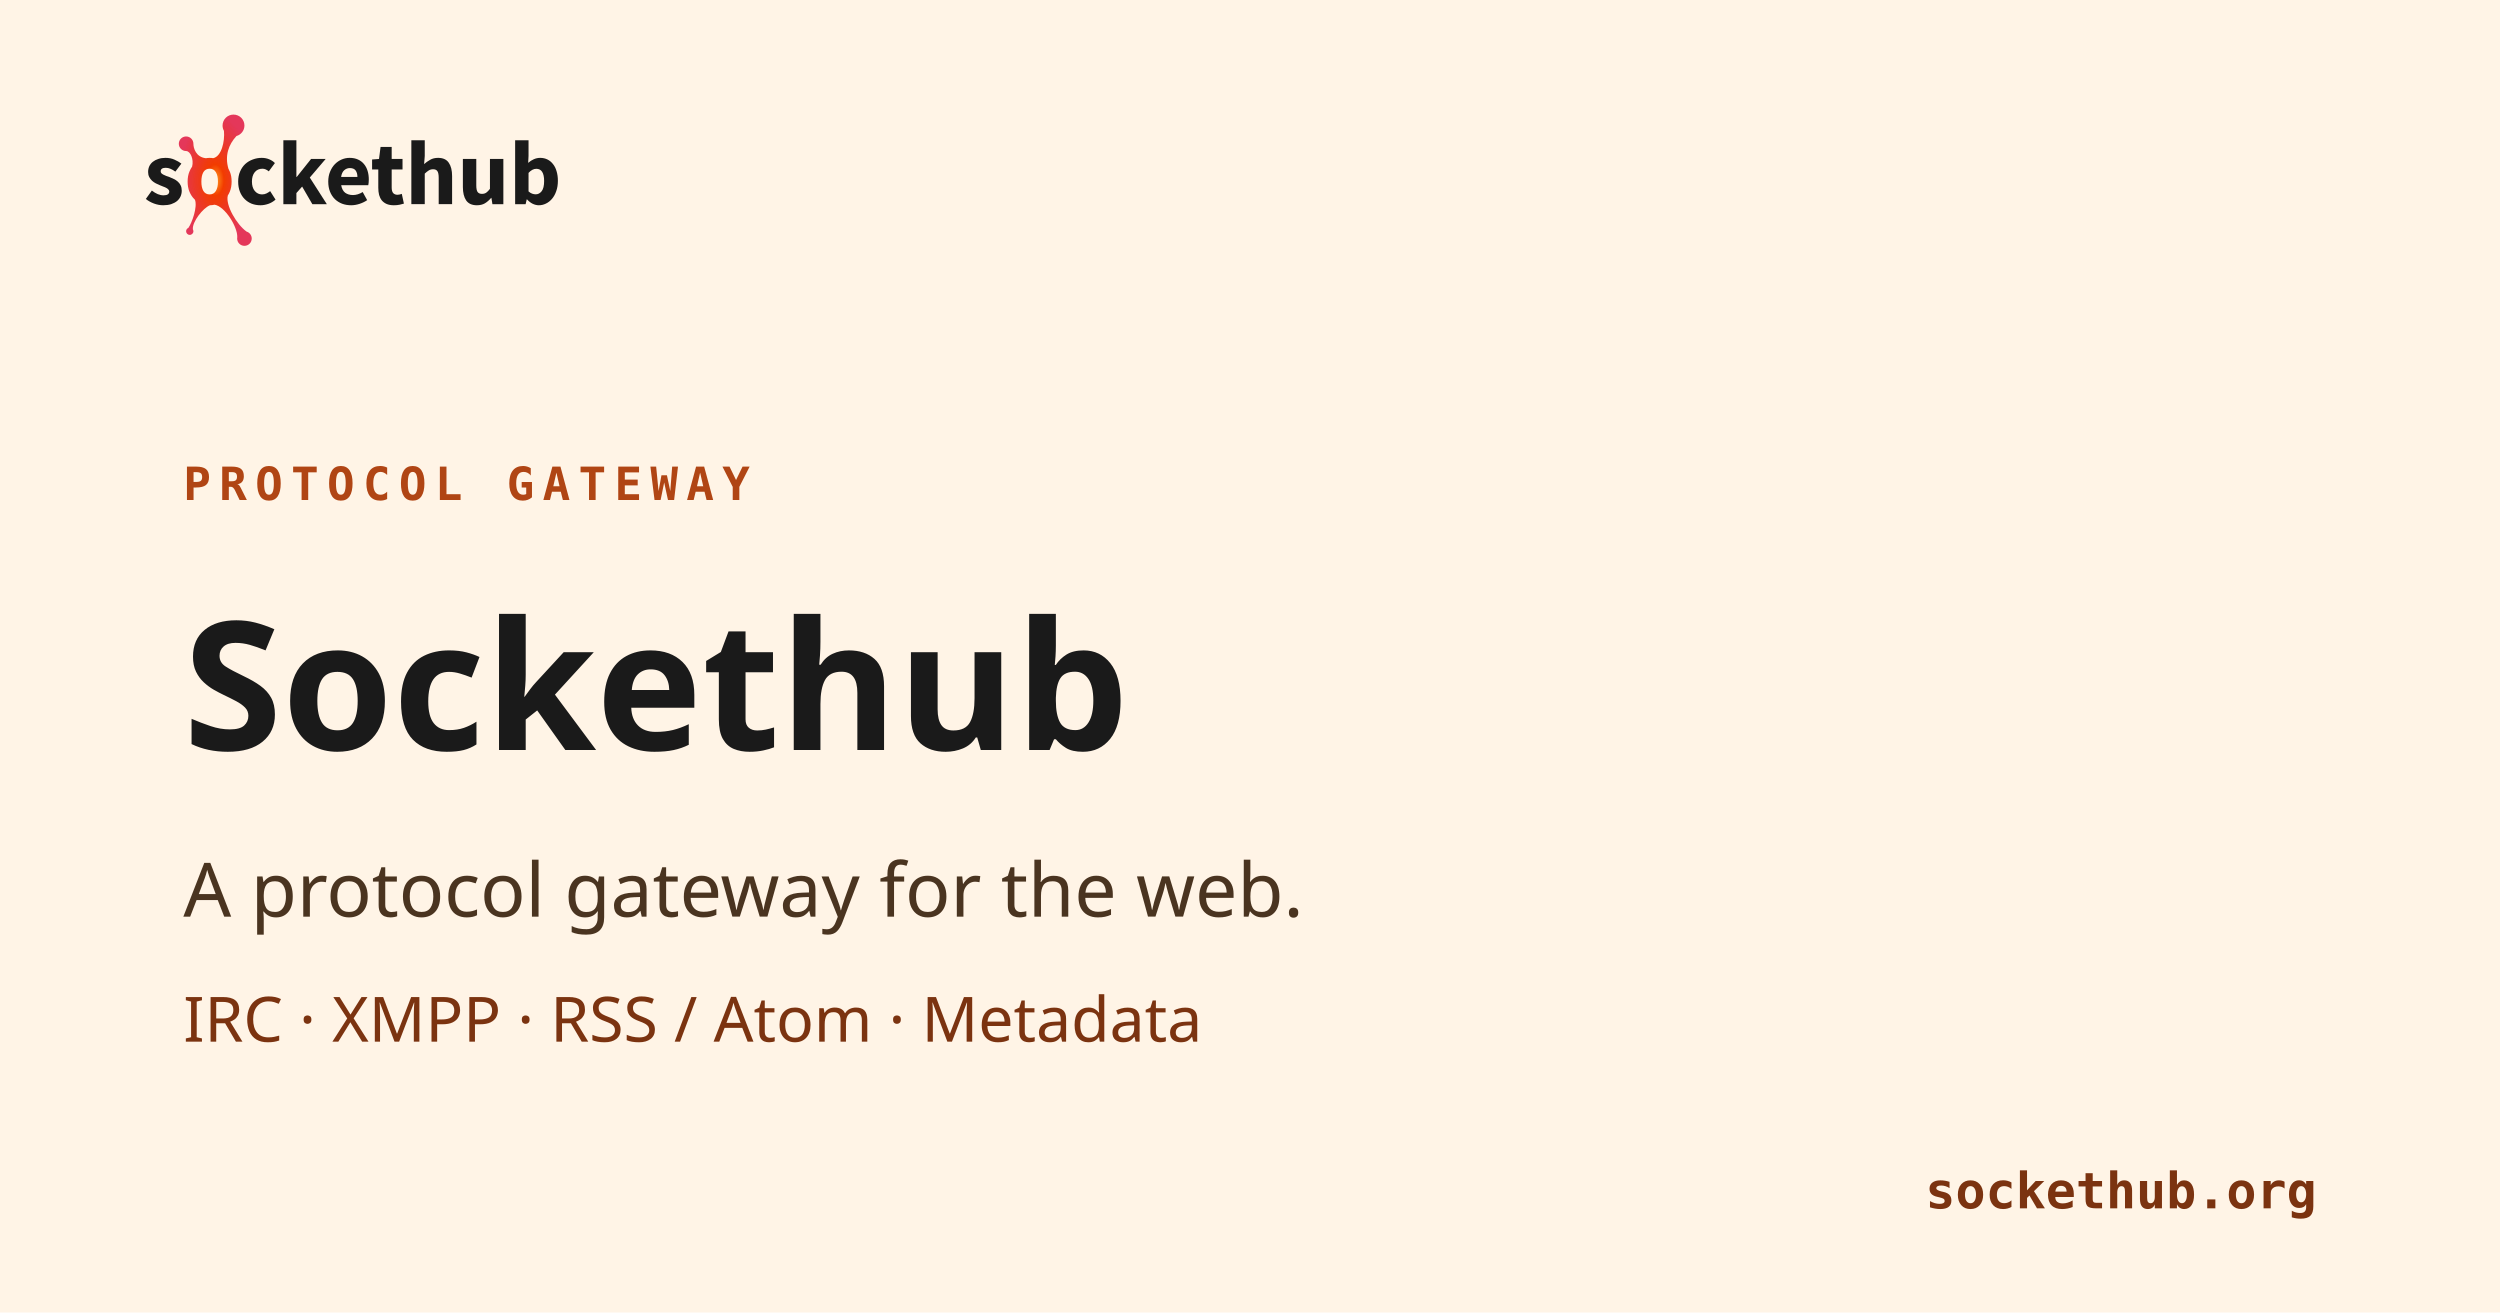
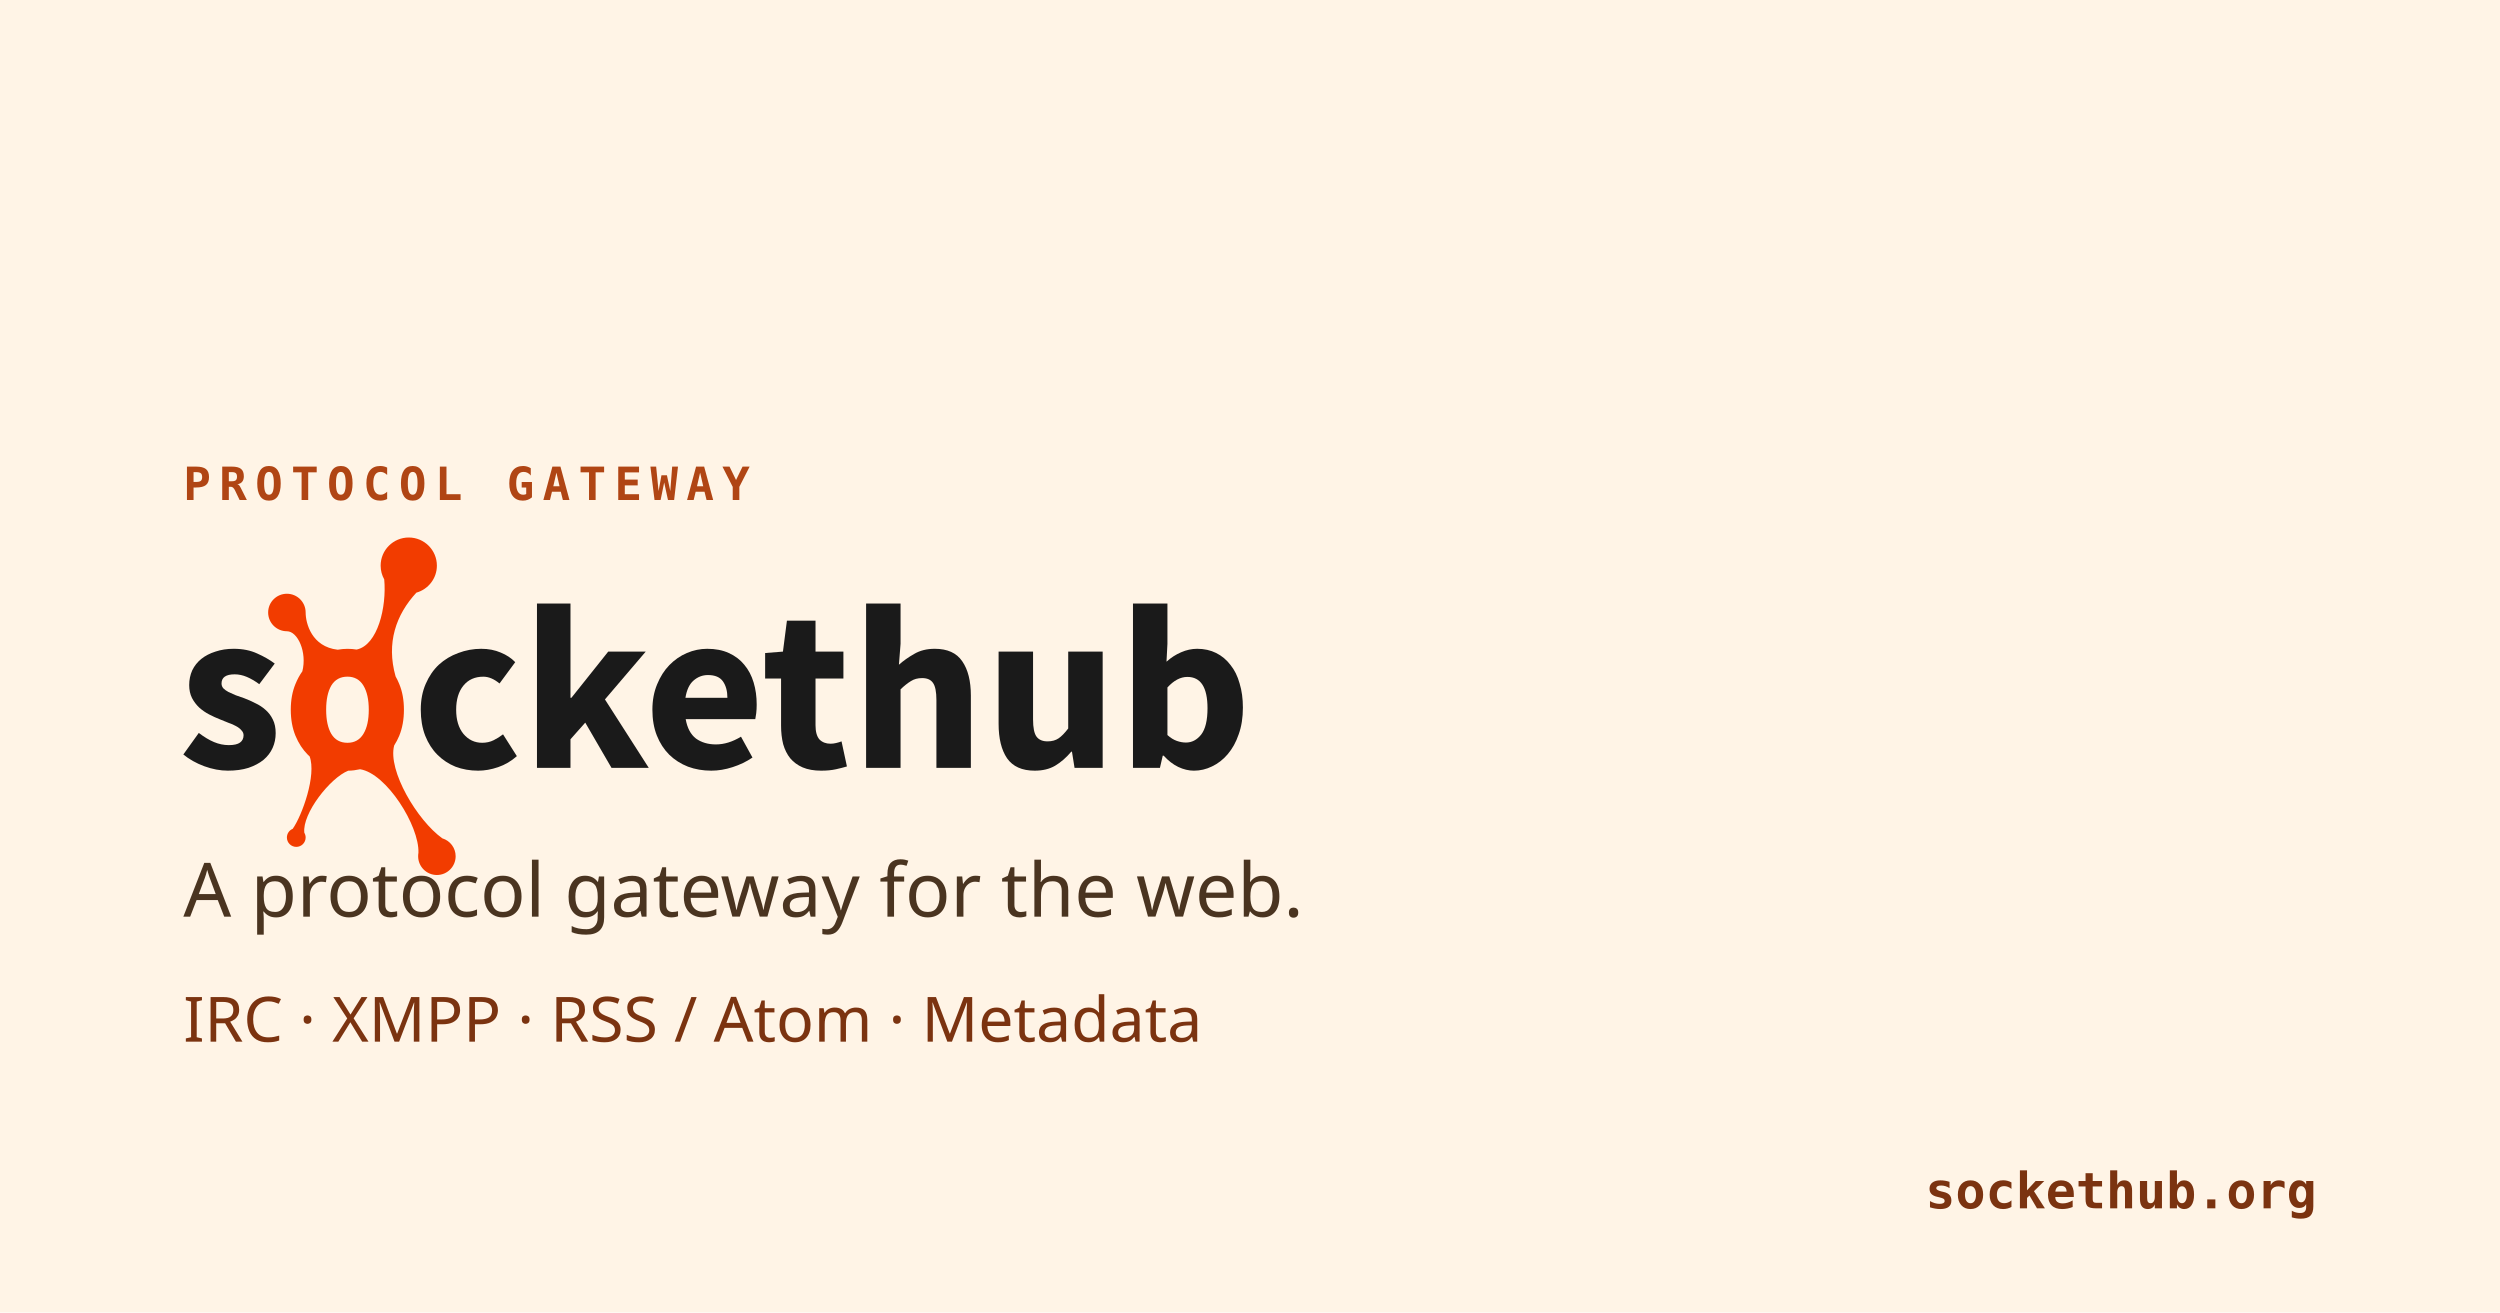
- <svg xmlns="http://www.w3.org/2000/svg" xmlns:xlink="http://www.w3.org/1999/xlink" width="1200" height="630" viewBox="0 0 1200 630" role="img" aria-label="Sockethub — a protocol gateway for the web">
+ <svg xmlns="http://www.w3.org/2000/svg" width="1200" height="630" viewBox="0 0 1200 630" role="img" aria-label="Sockethub — a protocol gateway for the web">
  <rect width="1200" height="630" fill="#fff4e6" />
-   <defs>
-     <linearGradient id="shLogoStops">
-       <stop offset="0" stop-color="#ff9c1f" />
-       <stop offset="0.238" stop-color="#f23c00" />
-       <stop offset="1" stop-color="#de0f3c" stop-opacity="0.825" />
-     </linearGradient>
-     <radialGradient xlink:href="#shLogoStops" id="shLogoFlame" cx="204" cy="528" fx="204" fy="528" r="40" gradientTransform="matrix(0.6249999 0 0 1.125 93.13849 398.9623)" gradientUnits="userSpaceOnUse" />
-   </defs>
-   <g transform="translate(70 55) scale(0.7) translate(-173.0224 -947.9622)">
+   <text x="88" y="240" font-family="monospace" font-weight="700" font-size="22" fill="#b04514" letter-spacing="4">PROTOCOL GATEWAY</text>
+   <g transform="translate(88 258) scale(1.8) translate(-173.0224 -947.9622)">
    <path fill="#1a1a1a" d="m 177.147,1000.078 c 1.417,1.083 2.771,1.896 4.063,2.437 1.292,0.542 2.604,0.813 3.937,0.813 1.375,0 2.375,-0.229 3,-0.688 0.625,-0.458 0.937,-1.104 0.938,-1.938 -2e-5,-0.5 -0.188,-0.937 -0.563,-1.313 -0.333,-0.417 -0.813,-0.792 -1.438,-1.125 -0.583,-0.333 -1.25,-0.625 -2,-0.875 -0.75,-0.292 -1.521,-0.604 -2.312,-0.938 -0.958,-0.375 -1.917,-0.812 -2.875,-1.312 -0.958,-0.5 -1.833,-1.104 -2.625,-1.812 -0.792,-0.75 -1.438,-1.604 -1.938,-2.563 -0.5,-1 -0.75,-2.146 -0.75,-3.438 -1e-5,-1.417 0.271,-2.729 0.812,-3.938 0.583,-1.208 1.396,-2.229 2.438,-3.062 1.042,-0.833 2.292,-1.479 3.75,-1.937 1.458,-0.5 3.083,-0.75 4.875,-0.75 2.375,4e-5 4.458,0.417 6.25,1.25 1.792,0.792 3.354,1.688 4.687,2.688 l -4.125,5.5 c -1.125,-0.833 -2.229,-1.479 -3.313,-1.938 -1.083,-0.458 -2.167,-0.687 -3.25,-0.688 -2.333,2e-5 -3.5,0.813 -3.5,2.438 -2e-5,0.5 0.167,0.938 0.5,1.312 0.333,0.333 0.771,0.646 1.312,0.938 0.583,0.292 1.229,0.583 1.938,0.875 0.75,0.25 1.521,0.521 2.313,0.812 1,0.375 1.979,0.812 2.937,1.312 1,0.458 1.896,1.042 2.688,1.75 0.833,0.708 1.5,1.583 2,2.625 0.5,1 0.75,2.208 0.75,3.625 -3e-5,1.417 -0.271,2.729 -0.812,3.937 -0.542,1.208 -1.354,2.271 -2.438,3.188 -1.083,0.875 -2.417,1.583 -4,2.125 -1.583,0.5 -3.417,0.75 -5.5,0.75 -2.042,0 -4.146,-0.396 -6.312,-1.188 -2.125,-0.792 -3.979,-1.833 -5.563,-3.125 l 4.125,-5.75" />
    <path fill="#1a1a1a" d="m 236.338,993.891 c 0,-2.583 0.438,-4.875 1.312,-6.875 0.875,-2.042 2.042,-3.75 3.5,-5.125 1.5,-1.375 3.229,-2.417 5.188,-3.125 1.958,-0.75 4,-1.125 6.125,-1.125 1.917,4e-5 3.646,0.333 5.188,1 1.542,0.625 2.833,1.479 3.875,2.563 l -4.188,5.688 c -1.458,-1.208 -2.896,-1.812 -4.312,-1.813 -2.25,2e-5 -4.021,0.792 -5.312,2.375 -1.292,1.583 -1.938,3.729 -1.938,6.437 0,2.708 0.646,4.854 1.938,6.438 1.333,1.583 3,2.375 5,2.375 1.125,0 2.146,-0.229 3.062,-0.687 0.917,-0.459 1.75,-0.979 2.5,-1.563 l 3.688,5.813 c -1.5,1.333 -3.167,2.313 -5,2.938 -1.833,0.625 -3.604,0.937 -5.312,0.937 -2.167,0 -4.188,-0.354 -6.063,-1.063 -1.833,-0.75 -3.438,-1.812 -4.812,-3.187 -1.375,-1.375 -2.458,-3.063 -3.25,-5.062 -0.792,-2.042 -1.187,-4.354 -1.187,-6.938" />
    <path fill="#1a1a1a" d="m 267.325,965.578 8.938,0 0,25.125 0.25,0 9.812,-12.312 10,0 -10.875,12.75 11.688,18.25 -9.938,0 -7,-12.062 -3.938,4.437 0,7.625 -8.937,0 0,-43.813" />
    <path fill="#1a1a1a" d="m 298.105,993.891 c 0,-2.5 0.417,-4.75 1.25,-6.75 0.833,-2.042 1.917,-3.75 3.25,-5.125 1.375,-1.417 2.938,-2.5 4.688,-3.25 1.75,-0.75 3.562,-1.125 5.438,-1.125 2.208,4e-5 4.125,0.375 5.75,1.125 1.667,0.75 3.042,1.792 4.125,3.125 1.125,1.333 1.958,2.917 2.5,4.75 0.542,1.792 0.812,3.75 0.812,5.875 -4e-5,0.833 -0.042,1.604 -0.125,2.312 -0.083,0.667 -0.167,1.187 -0.25,1.563 l -18.562,0 c 0.417,2.375 1.333,4.104 2.75,5.188 1.458,1.042 3.229,1.562 5.312,1.562 2.208,0 4.437,-0.688 6.687,-2.063 l 3.063,5.562 c -1.583,1.083 -3.354,1.938 -5.313,2.563 -1.917,0.625 -3.812,0.937 -5.688,0.937 -2.208,0 -4.271,-0.354 -6.188,-1.063 -1.917,-0.75 -3.583,-1.812 -5,-3.187 -1.417,-1.417 -2.521,-3.125 -3.312,-5.125 -0.792,-2 -1.187,-4.292 -1.187,-6.875 m 20,-3.187 c -2e-5,-1.792 -0.396,-3.25 -1.188,-4.375 -0.792,-1.125 -2.125,-1.687 -4,-1.688 -1.458,2e-5 -2.75,0.5 -3.875,1.5 -1.083,0.958 -1.792,2.479 -2.125,4.563 l 11.187,0" />
    <path fill="#1a1a1a" d="m 332.418,985.578 -4.25,0 0,-6.812 4.75,-0.375 1.062,-8.25 7.625,0 0,8.25 7.437,0 0,7.187 -7.437,0 0,12.438 c -1e-5,1.75 0.354,3.021 1.063,3.812 0.75,0.75 1.729,1.125 2.937,1.125 0.5,10e-5 1,-0.063 1.5,-0.187 0.542,-0.125 1.021,-0.271 1.438,-0.438 l 1.438,6.688 c -0.833,0.25 -1.813,0.5 -2.938,0.75 -1.125,0.25 -2.438,0.375 -3.938,0.375 -1.917,0 -3.563,-0.292 -4.937,-0.875 -1.333,-0.583 -2.438,-1.396 -3.313,-2.437 -0.833,-1.042 -1.458,-2.292 -1.875,-3.75 -0.375,-1.5 -0.563,-3.146 -0.562,-4.938 l 0,-12.563" />
    <path fill="#1a1a1a" d="m 355.094,965.578 9.188,0 0,10.75 -0.438,5.562 c 1.167,-1.042 2.521,-2 4.063,-2.875 1.542,-0.917 3.375,-1.375 5.5,-1.375 3.375,4e-5 5.812,1.104 7.312,3.312 1.542,2.208 2.312,5.271 2.312,9.188 l 0,19.25 -9.187,0 0,-18.063 c -3e-5,-2.25 -0.313,-3.792 -0.938,-4.625 -0.583,-0.833 -1.542,-1.25 -2.875,-1.25 -1.167,3e-5 -2.167,0.271 -3,0.812 -0.833,0.5 -1.75,1.229 -2.75,2.188 l 0,20.938 -9.188,0 0,-43.813" />
    <path fill="#1a1a1a" d="m 390.426,978.391 9.188,0 0,18.062 c -10e-6,2.25 0.312,3.792 0.937,4.625 0.625,0.833 1.604,1.25 2.938,1.25 1.167,10e-5 2.146,-0.271 2.938,-0.812 0.792,-0.542 1.646,-1.417 2.562,-2.625 l 0,-20.5 9.188,0 0,31 -7.5,0 -0.687,-4.313 -0.188,0 c -1.333,1.583 -2.771,2.833 -4.312,3.75 -1.5,0.875 -3.313,1.313 -5.438,1.313 -3.375,0 -5.833,-1.104 -7.375,-3.312 -1.5,-2.208 -2.25,-5.271 -2.25,-9.188 l 0,-19.25" />
    <path fill="#1a1a1a" d="m 426.261,965.578 9.187,0 0,10.75 -0.25,4.75 c 1.208,-1.083 2.5,-1.917 3.875,-2.5 1.417,-0.625 2.854,-0.937 4.313,-0.938 1.875,4e-5 3.562,0.375 5.062,1.125 1.5,0.75 2.771,1.813 3.813,3.188 1.083,1.333 1.896,2.979 2.437,4.938 0.583,1.917 0.875,4.063 0.875,6.438 -3e-5,2.667 -0.375,5.042 -1.125,7.125 -0.708,2.083 -1.688,3.854 -2.937,5.312 -1.208,1.417 -2.604,2.5 -4.188,3.25 -1.542,0.75 -3.146,1.125 -4.812,1.125 -1.375,0 -2.771,-0.333 -4.188,-1 -1.375,-0.667 -2.667,-1.667 -3.875,-3 l -0.25,0 -0.75,3.25 -7.187,0 0,-43.813 m 9.187,35.062 c 0.833,0.75 1.667,1.271 2.5,1.563 0.833,0.292 1.646,0.438 2.438,0.437 1.583,10e-5 2.937,-0.708 4.063,-2.125 1.125,-1.458 1.687,-3.792 1.688,-7 -3e-5,-5.583 -1.792,-8.375 -5.375,-8.375 -1.833,4e-5 -3.604,0.938 -5.313,2.812 l 0,12.687" />
-     <path fill="url(#shLogoFlame)" d="m 233.138,947.962 c -4.142,0 -7.5,3.358 -7.5,7.5 0,1.334 0.346,2.586 0.957,3.672 0.674,7.357 -1.729,17.529 -7.363,18.711 -0.799,-0.134 -1.612,-0.195 -2.441,-0.195 -0.88,3e-5 -1.743,0.083 -2.598,0.234 -0.006,-6.3e-4 -0.013,6.3e-4 -0.019,0 -6.885,-0.776 -8.535,-6.995 -8.535,-9.922 0,-2.761 -2.239,-5 -5,-5 -2.761,0 -5,2.239 -5,5 0,2.761 2.239,5 5,5 2.897,0 5.417,5.59 4.121,10.684 -0.715,1.002 -1.325,2.127 -1.836,3.379 -0.833,2 -1.25,4.292 -1.25,6.875 0,2.583 0.417,4.892 1.25,6.934 0.833,2 1.926,3.683 3.301,5.059 0.151,0.146 0.313,0.29 0.469,0.43 1.878,4.964 -1.962,15.695 -4.512,19.336 -0.002,0 -0.017,-0.012 -0.02,0 -0.897,0.379 -1.523,1.269 -1.523,2.305 0,1.381 1.119,2.5 2.5,2.5 1.381,0 2.5,-1.119 2.5,-2.5 0,-0.462 -0.133,-0.898 -0.352,-1.27 -0.588,-5.14 6.907,-14.645 11.699,-16.543 1.082,-0.014 2.133,-0.16 3.164,-0.391 7.021,1.085 15.831,15.08 15.566,22.285 -0.055,0.296 -0.078,0.606 -0.078,0.918 0,2.762 2.239,5 5,5 2.761,0 5,-2.239 5,-5 0,-2.244 -1.48,-4.133 -3.516,-4.766 l -0.02,0 c -6.667,-4.747 -14.638,-18.096 -12.852,-24.785 0.514,-0.796 0.96,-1.647 1.348,-2.578 0.833,-2.042 1.25,-4.35 1.25,-6.934 -4e-5,-2.583 -0.417,-4.875 -1.25,-6.875 -0.292,-0.715 -0.613,-1.398 -0.977,-2.031 -2.53,-8.929 0.13,-16.47 5.547,-22.324 3.15,-0.889 5.469,-3.772 5.469,-7.207 0,-4.142 -3.358,-7.5 -7.5,-7.5 z m -16.348,37.109 c 1.875,3e-5 3.299,0.8 4.258,2.383 0.958,1.583 1.426,3.737 1.426,6.445 -3e-5,2.708 -0.467,4.842 -1.426,6.426 -0.958,1.583 -2.383,2.383 -4.258,2.383 -1.917,0 -3.358,-0.799 -4.316,-2.383 -0.917,-1.583 -1.367,-3.718 -1.367,-6.426 -2e-5,-2.708 0.451,-4.862 1.367,-6.445 0.958,-1.583 2.4,-2.383 4.316,-2.383 z" />
+     <path fill="#f23c00" d="m 233.138,947.962 c -4.142,0 -7.5,3.358 -7.5,7.5 0,1.334 0.346,2.586 0.957,3.672 0.674,7.357 -1.729,17.529 -7.363,18.711 -0.799,-0.134 -1.612,-0.195 -2.441,-0.195 -0.88,3e-5 -1.743,0.083 -2.598,0.234 -0.006,-6.3e-4 -0.013,6.3e-4 -0.019,0 -6.885,-0.776 -8.535,-6.995 -8.535,-9.922 0,-2.761 -2.239,-5 -5,-5 -2.761,0 -5,2.239 -5,5 0,2.761 2.239,5 5,5 2.897,0 5.417,5.59 4.121,10.684 -0.715,1.002 -1.325,2.127 -1.836,3.379 -0.833,2 -1.25,4.292 -1.25,6.875 0,2.583 0.417,4.892 1.25,6.934 0.833,2 1.926,3.683 3.301,5.059 0.151,0.146 0.313,0.29 0.469,0.43 1.878,4.964 -1.962,15.695 -4.512,19.336 -0.002,0 -0.017,-0.012 -0.02,0 -0.897,0.379 -1.523,1.269 -1.523,2.305 0,1.381 1.119,2.5 2.5,2.5 1.381,0 2.5,-1.119 2.5,-2.5 0,-0.462 -0.133,-0.898 -0.352,-1.27 -0.588,-5.14 6.907,-14.645 11.699,-16.543 1.082,-0.014 2.133,-0.16 3.164,-0.391 7.021,1.085 15.831,15.08 15.566,22.285 -0.055,0.296 -0.078,0.606 -0.078,0.918 0,2.762 2.239,5 5,5 2.761,0 5,-2.239 5,-5 0,-2.244 -1.48,-4.133 -3.516,-4.766 l -0.02,0 c -6.667,-4.747 -14.638,-18.096 -12.852,-24.785 0.514,-0.796 0.96,-1.647 1.348,-2.578 0.833,-2.042 1.25,-4.35 1.25,-6.934 -4e-5,-2.583 -0.417,-4.875 -1.25,-6.875 -0.292,-0.715 -0.613,-1.398 -0.977,-2.031 -2.53,-8.929 0.13,-16.47 5.547,-22.324 3.15,-0.889 5.469,-3.772 5.469,-7.207 0,-4.142 -3.358,-7.5 -7.5,-7.5 z m -16.348,37.109 c 1.875,3e-5 3.299,0.8 4.258,2.383 0.958,1.583 1.426,3.737 1.426,6.445 -3e-5,2.708 -0.467,4.842 -1.426,6.426 -0.958,1.583 -2.383,2.383 -4.258,2.383 -1.917,0 -3.358,-0.799 -4.316,-2.383 -0.917,-1.583 -1.367,-3.718 -1.367,-6.426 -2e-5,-2.708 0.451,-4.862 1.367,-6.445 0.958,-1.583 2.4,-2.383 4.316,-2.383 z" />
  </g>
-   <text x="88" y="240" font-family="monospace" font-weight="700" font-size="22" fill="#b04514" letter-spacing="4">PROTOCOL GATEWAY</text>
-   <text x="88" y="360" font-family="sans-serif" font-weight="800" font-size="86" fill="#1a1a1a">Sockethub</text>
  <text x="88" y="440" font-family="sans-serif" font-weight="400" font-size="36" fill="#4a3420">A protocol gateway for the web.</text>
  <text x="88" y="500" font-family="sans-serif" font-weight="400" font-size="30" fill="#7b3310">IRC · XMPP · RSS / Atom · Metadata</text>
  <text x="1112" y="580" font-family="monospace" font-weight="600" font-size="24" fill="#7b3310" text-anchor="end">sockethub.org</text>
</svg>
